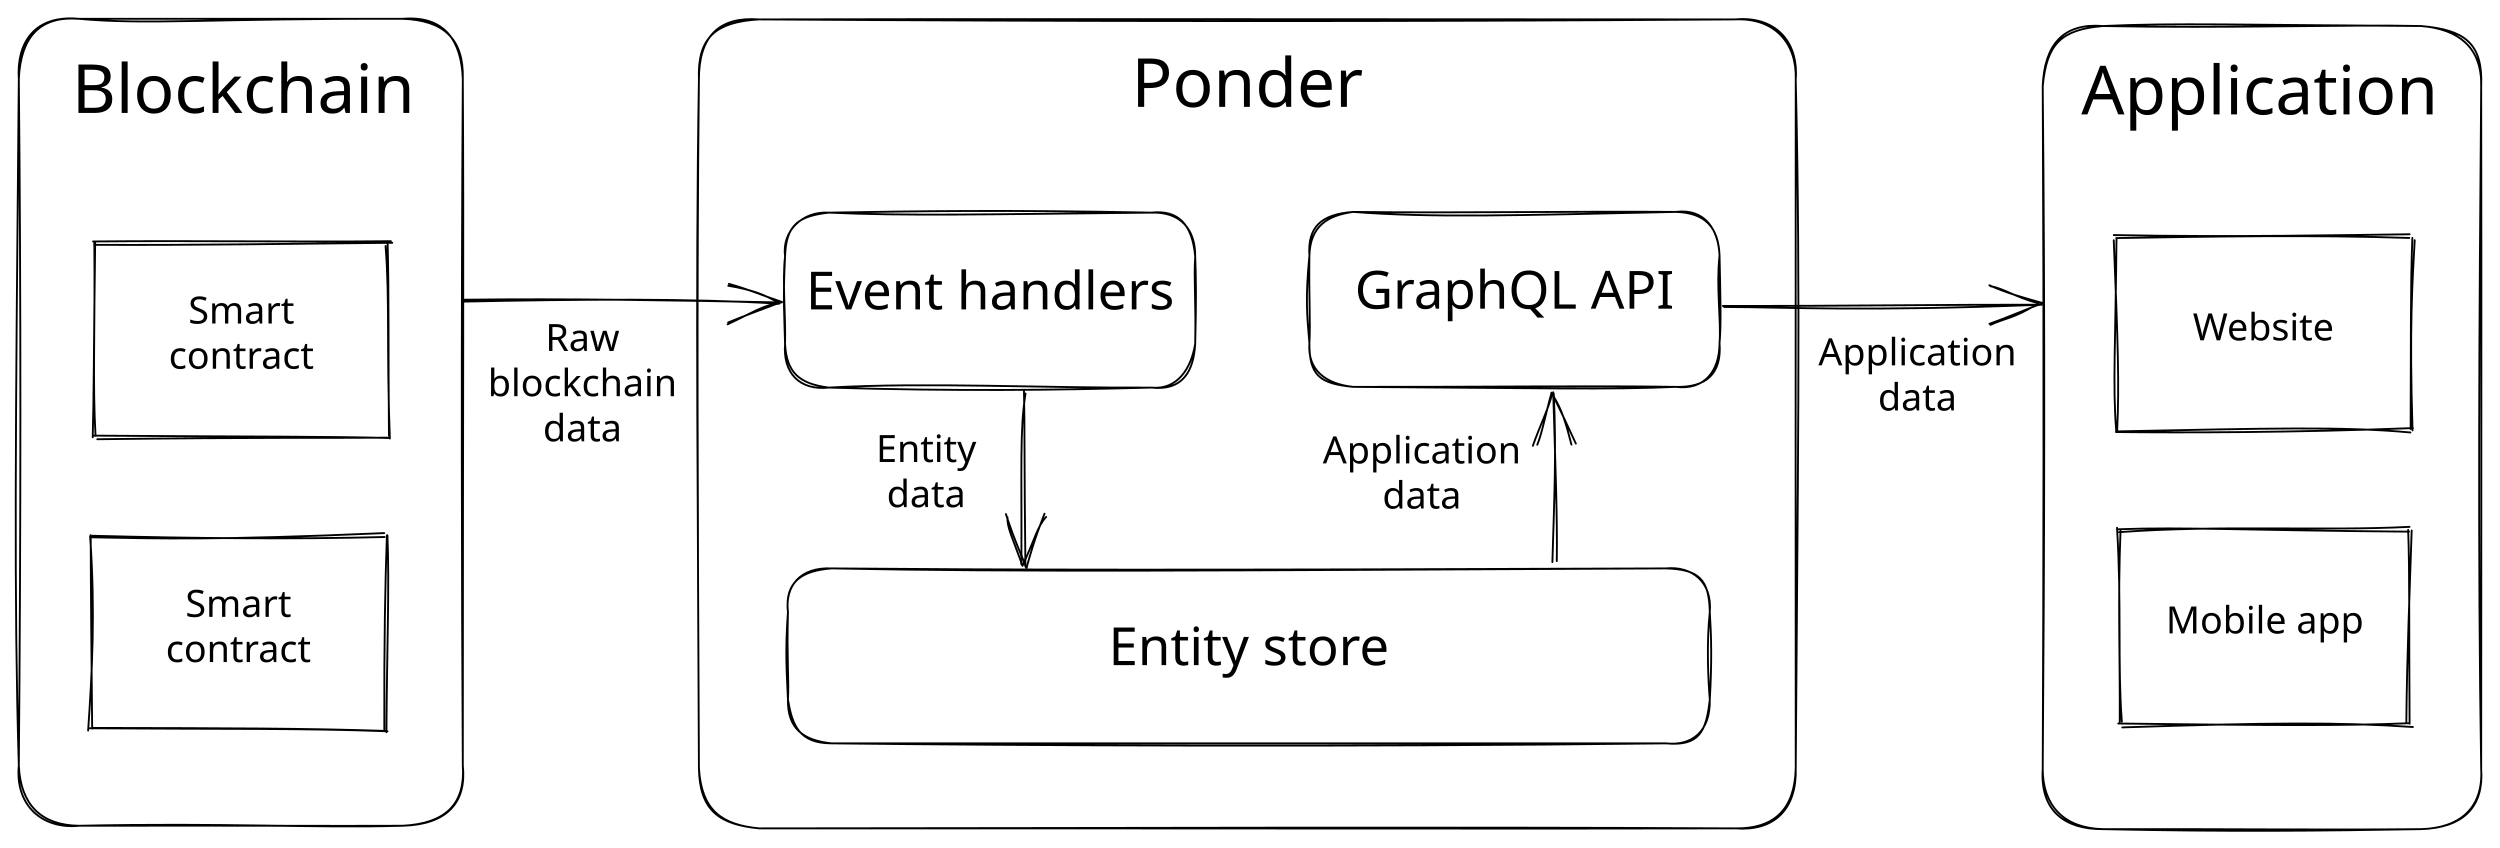
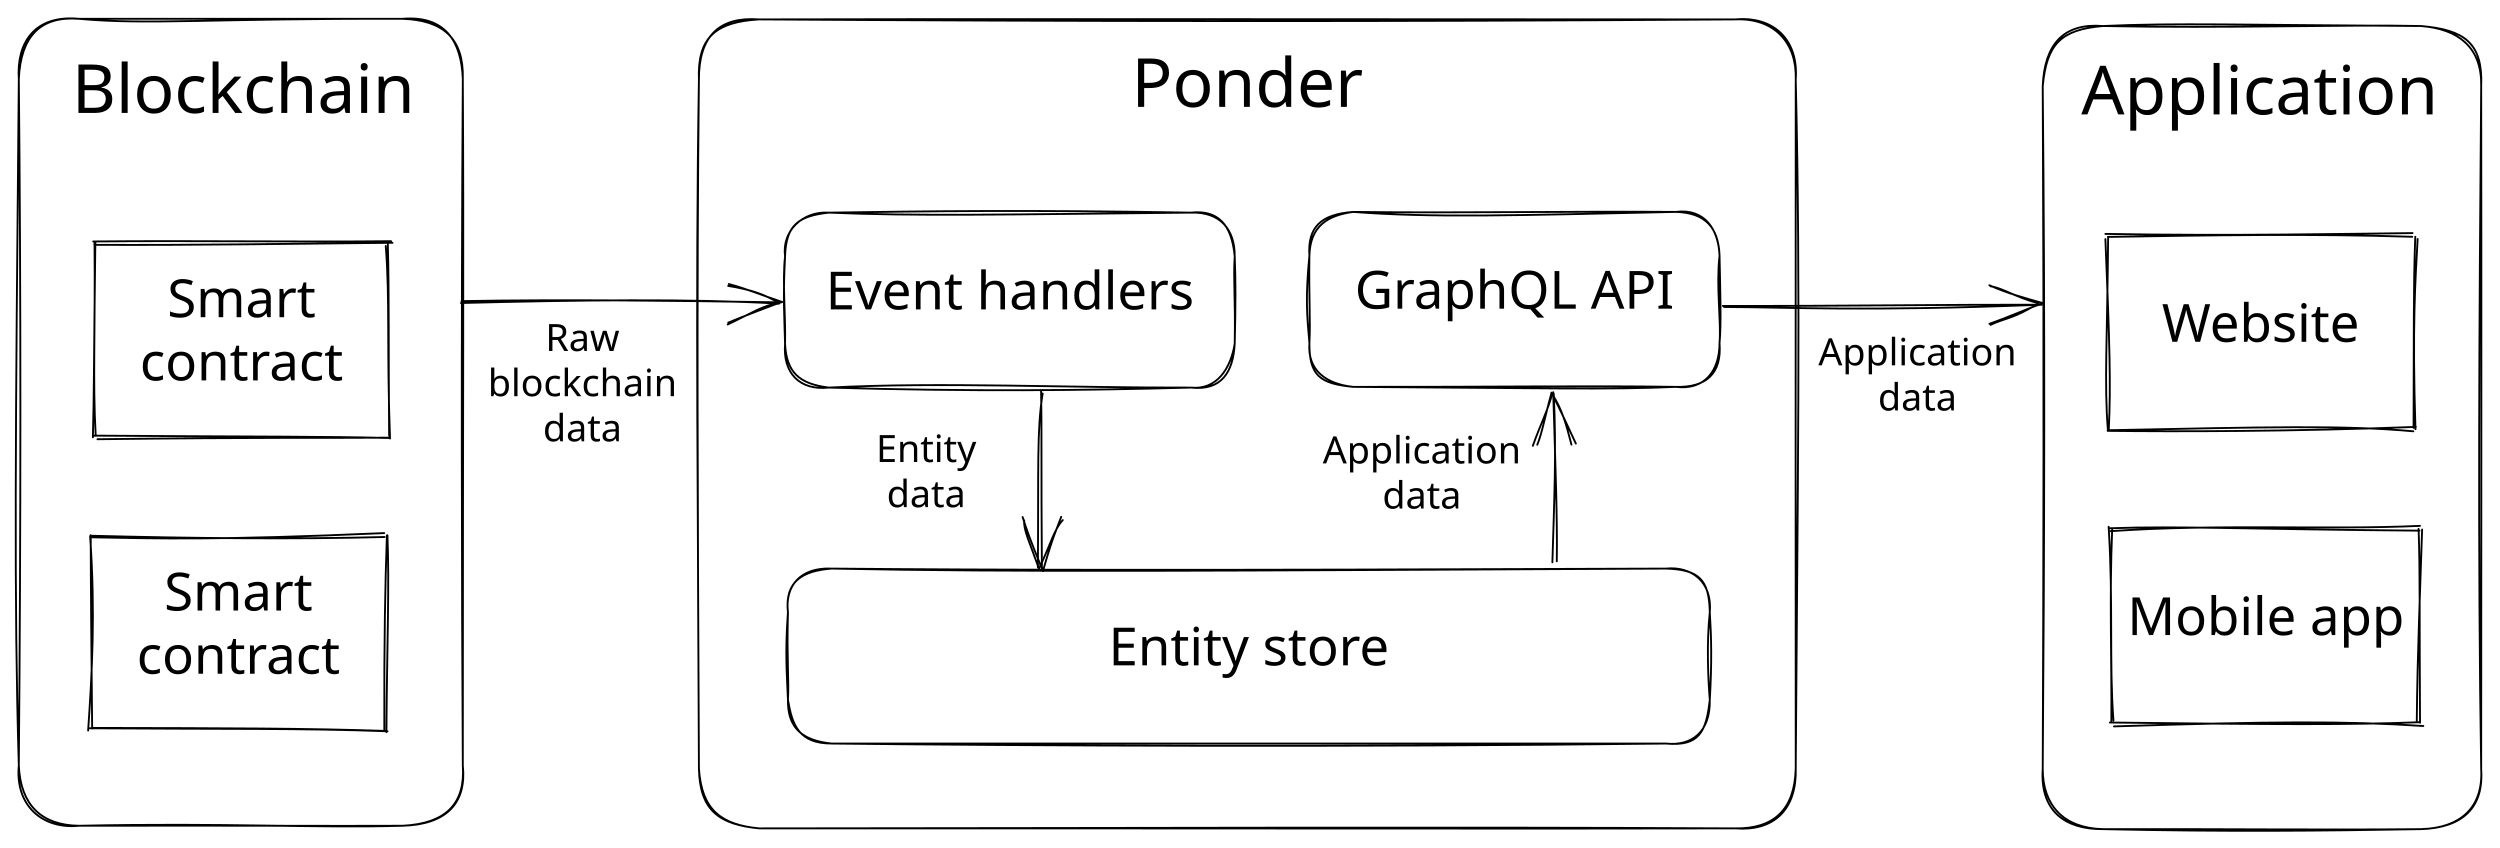
<svg xmlns="http://www.w3.org/2000/svg" version="1.1" viewBox="0 0 1328.849 450.718" width="2657.697" height="901.437">
  <defs>
    <style class="style-fonts">
      @font-face {
        font-family: "Virgil";
        src: url("https://excalidraw.com/Virgil.woff2");
      }
      @font-face {
        font-family: "Cascadia";
        src: url("https://excalidraw.com/Cascadia.woff2");
      }
    </style>
  </defs>
  <rect x="0" y="0" width="1328.849" height="450.718" fill="#fff" />
  <g stroke-linecap="round" transform="translate(371.5006 10.31673) rotate(0 291.5 215)">
    <path d="M32 0 M32 0 C151.64 -0.31, 271.29 -0.1, 551 0 M32 0 C199.2 1.06, 365.98 1.31, 551 0 M551 0 C571.66 -0.87, 583.68 12.52, 583 32 M551 0 C571.05 -1.85, 584.67 10.65, 583 32 M583 32 C585.73 143.4, 583.95 253.74, 583 398 M583 32 C582.99 166.69, 582.87 301.63, 583 398 M583 398 C583.7 419.99, 571.35 431.66, 551 430 M583 398 C582.51 420.28, 571.11 430.28, 551 430 M551 430 C393.27 429.16, 235.36 429.86, 32 430 M551 430 C436.27 430.28, 321.52 429.95, 32 430 M32 430 C12.25 428.1, 1.4 420.58, 0 398 M32 430 C10.89 427.94, 0.38 420.63, 0 398 M0 398 C-0.35 271.92, -1.92 146.32, 0 32 M0 398 C-0.65 268.36, -1.21 140.15, 0 32 M0 32 C-0.05 9.11, 10.58 -1.62, 32 0 M0 32 C-0.91 9.29, 9.21 1.33, 32 0" stroke="#000000" stroke-width="1" fill="none" />
  </g>
  <g transform="translate(604.8967 28.87722) rotate(0 58.10398 21.6)">
    <text x="58.104" y="0" font-family="Virgil, Segoe UI Emoji" font-size="36px" fill="#000000" text-anchor="middle" style="white-space: pre;" direction="ltr" dominant-baseline="text-before-edge">Ponder</text>
  </g>
  <g transform="translate(462.7341 230.0586) rotate(0 29.58997 24)">
    <text x="29.59" y="0" font-family="Virgil, Segoe UI Emoji" font-size="20px" fill="#000000" text-anchor="middle" style="white-space: pre;" direction="ltr" dominant-baseline="text-before-edge">Entity</text>
    <text x="29.59" y="24" font-family="Virgil, Segoe UI Emoji" font-size="20px" fill="#000000" text-anchor="middle" style="white-space: pre;" direction="ltr" dominant-baseline="text-before-edge">data</text>
  </g>
-   <g stroke-linecap="round" transform="translate(417.2928 113.0194) rotate(0 109 46.5)">
-     <path d="M23.25 0 M23.25 0 C71.03 -0.8, 116.86 -1.53, 194.75 0 M23.25 0 C64.14 1.85, 105.12 0.9, 194.75 0 M194.75 0 C210.26 -0.53, 218.16 8.97, 218 23.25 M194.75 0 C208.91 -1.56, 216.43 6.06, 218 23.25 M218 23.25 C217.2 36.2, 218.47 45.98, 218 69.75 M218 23.25 C218.51 35.49, 218.57 47.77, 218 69.75 M218 69.75 C217.2 84.42, 211.26 94.85, 194.75 93 M218 69.75 C215.81 83.04, 208.37 94.38, 194.75 93 M194.75 93 C136.64 93.33, 76.18 90.05, 23.25 93 M194.75 93 C142.91 94.36, 91.62 95.02, 23.25 93 M23.25 93 C7.71 94.68, -1.25 85.25, 0 69.75 M23.25 93 C7.37 91.01, 0.79 84.85, 0 69.75 M0 69.75 C0.39 54.8, -1.52 36.74, 0 23.25 M0 69.75 C-0.3 56.77, -1.2 45.93, 0 23.25 M0 23.25 C-1.81 9.68, 9.4 -0.88, 23.25 0 M0 23.25 C0.52 6.52, 7.02 1.84, 23.25 0" stroke="#000000" stroke-width="1" fill="none" />
+   <g stroke-linecap="round" transform="translate(417.2928 113.0194) rotate(0 119.5 46.5)">
+     <path d="M23.25 0 M23.25 0 C76.69 -0.78, 128.19 -1.51, 215.75 0 M23.25 0 C69.09 1.95, 115.02 1.01, 215.75 0 M215.75 0 C231.26 -0.53, 239.16 8.97, 239 23.25 M215.75 0 C229.91 -1.56, 237.43 6.06, 239 23.25 M239 23.25 C238.2 36.2, 239.47 45.98, 239 69.75 M239 23.25 C239.51 35.49, 239.57 47.77, 239 69.75 M239 69.75 C238.2 84.42, 232.26 94.85, 215.75 93 M239 69.75 C236.81 83.04, 229.37 94.38, 215.75 93 M215.75 93 C150.39 93.19, 82.68 89.92, 23.25 93 M215.75 93 C157.6 94.54, 99.99 95.2, 23.25 93 M23.25 93 C7.71 94.68, -1.25 85.25, 0 69.75 M23.25 93 C7.37 91.01, 0.79 84.85, 0 69.75 M0 69.75 C0.39 54.8, -1.52 36.74, 0 23.25 M0 69.75 C-0.3 56.77, -1.2 45.93, 0 23.25 M0 23.25 C-1.81 9.68, 9.4 -0.88, 23.25 0 M0 23.25 C0.52 6.52, 7.02 1.84, 23.25 0" stroke="#000000" stroke-width="1" fill="none" />
  </g>
-   <g transform="translate(424.7088 142.7194) rotate(0 101.584 16.8)">
+   <g transform="translate(435.2088 142.7194) rotate(0 101.584 16.8)">
    <text x="101.584" y="0" font-family="Virgil, Segoe UI Emoji" font-size="28px" fill="#000000" text-anchor="middle" style="white-space: pre;" direction="ltr" dominant-baseline="text-before-edge">Event handlers</text>
  </g>
  <g stroke-linecap="round" transform="translate(10 10) rotate(0 118 214.4576)">
    <path d="M32 0 M32 0 C68.4 3.36, 103.52 -0.3, 204 0 M32 0 C74.27 0.06, 115.61 -0.1, 204 0 M204 0 C226.59 -1.89, 235.26 11.92, 236 32 M204 0 C225.38 0.69, 236.66 10.3, 236 32 M236 32 C236.54 115.53, 236.04 198.37, 236 396.92 M236 32 C235.13 167.66, 235.45 303.94, 236 396.92 M236 396.92 C237.41 417.22, 227 427.79, 204 428.92 M236 396.92 C238.19 416.83, 227.27 428.34, 204 428.92 M204 428.92 C156.65 430.3, 111.31 427.25, 32 428.92 M204 428.92 C164 429.13, 124.07 428.73, 32 428.92 M32 428.92 C11.94 428.72, 0.92 417.74, 0 396.92 M32 428.92 C12.53 430.9, -2.03 418.16, 0 396.92 M0 396.92 C-2.61 308.53, -1.74 222.2, 0 32 M0 396.92 C1.09 271.11, 1.15 146.19, 0 32 M0 32 C1.02 9.31, 11.49 -1.61, 32 0 M0 32 C-1.32 12.71, 8.39 -2.27, 32 0" stroke="#000000" stroke-width="1" fill="none" />
  </g>
  <g transform="translate(41.45386 32.07946) rotate(0 87.87597 21.6)">
    <text x="87.876" y="0" font-family="Virgil, Segoe UI Emoji" font-size="36px" fill="#000000" text-anchor="middle" style="white-space: pre;" direction="ltr" dominant-baseline="text-before-edge">Blockchain</text>
  </g>
  <g stroke-linecap="round">
-     <g transform="translate(245.9711 158.4209) rotate(0 84.56996 1.838074)">
-       <path d="M-0.4 1.91 C62.67 0.61, 121.46 0.1, 168.09 3.01 M-0.1 0.9 C55.62 0.21, 110 1.16, 169.54 2.34" stroke="#000000" stroke-width="1" fill="none" />
+     <g transform="translate(245.4231 159.1481) rotate(0 84.84398 1.345629)">
+       <path d="M-0.4 1.91 C62.87 0.33, 121.86 -0.46, 168.64 2.24 M-0.1 0.9 C55.79 -0.05, 110.35 0.66, 170.09 1.56" stroke="#000000" stroke-width="1" fill="none" />
    </g>
-     <g transform="translate(245.9711 158.4209) rotate(0 84.56996 1.838074)">
-       <path d="M140.77 13.98 C152.63 8.48, 160.16 3.49, 168.12 2.74 M141.07 12.97 C150.89 8.96, 159.42 5.91, 169.57 2.06" stroke="#000000" stroke-width="1" fill="none" />
+     <g transform="translate(245.4231 159.1481) rotate(0 84.84398 1.345629)">
+       <path d="M141.36 13.34 C153.21 7.79, 160.72 2.75, 168.66 1.97 M141.66 12.33 C151.47 8.28, 159.98 5.18, 170.12 1.29" stroke="#000000" stroke-width="1" fill="none" />
    </g>
-     <g transform="translate(245.9711 158.4209) rotate(0 84.56996 1.838074)">
-       <path d="M141.14 -6.53 C152.78 -4.59, 160.18 -2.13, 168.12 2.74 M141.44 -7.54 C151.21 -4.89, 159.62 -1.28, 169.57 2.06" stroke="#000000" stroke-width="1" fill="none" />
+     <g transform="translate(245.4231 159.1481) rotate(0 84.84398 1.345629)">
+       <path d="M141.64 -7.18 C153.3 -5.28, 160.72 -2.86, 168.66 1.97 M141.94 -8.19 C151.73 -5.57, 160.15 -2, 170.12 1.29" stroke="#000000" stroke-width="1" fill="none" />
    </g>
  </g>
  <mask />
  <g transform="translate(262.9625 171.0595) rotate(0 46.62996 36)">
    <text x="46.63" y="0" font-family="Virgil, Segoe UI Emoji" font-size="20px" fill="#000000" text-anchor="middle" style="white-space: pre;" direction="ltr" dominant-baseline="text-before-edge">Raw</text>
    <text x="46.63" y="24" font-family="Virgil, Segoe UI Emoji" font-size="20px" fill="#000000" text-anchor="middle" style="white-space: pre;" direction="ltr" dominant-baseline="text-before-edge">blockchain</text>
    <text x="46.63" y="48" font-family="Virgil, Segoe UI Emoji" font-size="20px" fill="#000000" text-anchor="middle" style="white-space: pre;" direction="ltr" dominant-baseline="text-before-edge">data</text>
  </g>
-   <g stroke-linecap="round" transform="translate(418.8201 302.1294) rotate(0 245 46.5)">
+   <g stroke-linecap="round" transform="translate(418.8201 302.2263) rotate(0 245 46.5)">
    <path d="M23.25 0 M23.25 0 C114.79 0.78, 205.72 1, 466.75 0 M23.25 0 C123.45 2.02, 222.61 1.14, 466.75 0 M466.75 0 C480.39 -1.38, 491.44 7.15, 490 23.25 M466.75 0 C484.28 0.57, 489.64 5.71, 490 23.25 M490 23.25 C488.27 39.2, 489.08 58.75, 490 69.75 M490 23.25 C490.84 36.47, 491.16 49.64, 490 69.75 M490 69.75 C490.39 86.77, 480.39 94.48, 466.75 93 M490 69.75 C488.07 86.95, 484.34 94.6, 466.75 93 M466.75 93 C296.03 95.05, 125.68 94.13, 23.25 93 M466.75 93 C309.27 93.03, 151.45 93.05, 23.25 93 M23.25 93 C7.75 91.43, -0.26 84.82, 0 69.75 M23.25 93 C5.95 92.99, 2.3 83.4, 0 69.75 M0 69.75 C-0.49 56.69, -1.63 45.56, 0 23.25 M0 69.75 C0.64 59.43, -0.68 48.91, 0 23.25 M0 23.25 C-1.7 9.14, 6.69 -0.78, 23.25 0 M0 23.25 C-1.85 6.42, 8.21 1.18, 23.25 0" stroke="#000000" stroke-width="1" fill="none" />
  </g>
-   <g transform="translate(578.4481 331.8294) rotate(0 85.37196 16.8)">
+   <g transform="translate(578.4481 331.9263) rotate(0 85.37196 16.8)">
    <text x="85.372" y="0" font-family="Virgil, Segoe UI Emoji" font-size="28px" fill="#000000" text-anchor="middle" style="white-space: pre;" direction="ltr" dominant-baseline="text-before-edge">Entity store</text>
  </g>
  <g stroke-linecap="round">
-     <g transform="translate(544.1221 207.2967) rotate(0 -0.1174987 47.02002)">
-       <path d="M0.99 1.88 C-2.1 20.73, -0.99 40.9, -1.2 92.66 M0.15 0.16 C0.63 20.01, 0.27 39.19, 0.93 93.88" stroke="#000000" stroke-width="1" fill="none" />
+     <g transform="translate(553.2319 207.2967) rotate(0 -0.2767155 47.83792)">
+       <path d="M0.99 1.88 C-2.18 21.08, -1.15 41.59, -1.55 94.29 M0.15 0.16 C0.58 20.35, 0.14 39.88, 0.58 95.52" stroke="#000000" stroke-width="1" fill="none" />
    </g>
-     <g transform="translate(544.1221 207.2967) rotate(0 -0.1174987 47.02002)">
-       <path d="M-8.59 67.67 C-9.03 72.68, -5.78 79.1, -0.62 93.34 M-9.44 65.94 C-7.45 72.03, -5.67 77.51, 1.5 94.56" stroke="#000000" stroke-width="1" fill="none" />
+     <g transform="translate(553.2319 207.2967) rotate(0 -0.2767155 47.83792)">
+       <path d="M-8.83 69.26 C-9.29 74.29, -6.07 80.71, -0.97 94.97 M-9.67 67.54 C-7.71 73.63, -5.95 79.13, 1.16 96.2" stroke="#000000" stroke-width="1" fill="none" />
    </g>
-     <g transform="translate(544.1221 207.2967) rotate(0 -0.1174987 47.02002)">
-       <path d="M11.93 67.48 C7.15 72.7, 6.06 79.15, -0.62 93.34 M11.08 65.76 C8.76 72.02, 6.22 77.54, 1.5 94.56" stroke="#000000" stroke-width="1" fill="none" />
+     <g transform="translate(553.2319 207.2967) rotate(0 -0.2767155 47.83792)">
+       <path d="M11.69 69.16 C6.89 74.37, 5.78 80.81, -0.97 94.97 M10.85 67.43 C8.5 73.69, 5.94 79.2, 1.16 96.2" stroke="#000000" stroke-width="1" fill="none" />
    </g>
  </g>
  <mask />
  <g stroke-linecap="round" transform="translate(1085.787 13.83307) rotate(0 116.531 213.4426)">
    <path d="M32 0 M32 0 C97.04 1.34, 163.08 -0.91, 201.06 0 M32 0 C69.76 -1.76, 107.82 -0.55, 201.06 0 M201.06 0 C224.12 1.96, 234.06 8.95, 233.06 32 M201.06 0 C220.78 1.51, 233.5 11.23, 233.06 32 M233.06 32 C232.01 156.41, 231.26 282.41, 233.06 394.89 M233.06 32 C233.24 141.46, 233.13 250.47, 233.06 394.89 M233.06 394.89 C234.54 415, 223.7 426.18, 201.06 426.89 M233.06 394.89 C234.25 416.07, 221.32 426.35, 201.06 426.89 M201.06 426.89 C146.56 427.41, 93.47 426.7, 32 426.89 M201.06 426.89 C148.37 427.81, 97.55 428.33, 32 426.89 M32 426.89 C11.49 427.05, -1.5 416.94, 0 394.89 M32 426.89 C10.84 426.39, 0.01 413.96, 0 394.89 M0 394.89 C0.88 277.67, 1.27 158.03, 0 32 M0 394.89 C0.41 287.34, 0.7 178.27, 0 32 M0 32 C0.9 9.86, 10.87 -1.72, 32 0 M0 32 C2.12 9.5, 9.66 1.93, 32 0" stroke="#000000" stroke-width="1" fill="none" />
  </g>
  <g transform="translate(1109.331 32.86072) rotate(0 91.76395 21.6)">
    <text x="91.764" y="0" font-family="Virgil, Segoe UI Emoji" font-size="36px" fill="#000000" text-anchor="middle" style="white-space: pre;" direction="ltr" dominant-baseline="text-before-edge">Application</text>
  </g>
  <g transform="translate(968.2199 178.6695) rotate(0 50.97995 24)">
    <text x="50.98" y="0" font-family="Virgil, Segoe UI Emoji" font-size="20px" fill="#000000" text-anchor="middle" style="white-space: pre;" direction="ltr" dominant-baseline="text-before-edge">Application</text>
    <text x="50.98" y="24" font-family="Virgil, Segoe UI Emoji" font-size="20px" fill="#000000" text-anchor="middle" style="white-space: pre;" direction="ltr" dominant-baseline="text-before-edge">data</text>
  </g>
  <g stroke-linecap="round">
    <g transform="translate(915.4908 162.7687) rotate(0 85.06796 0.225571)">
      <path d="M0.91 0.4 C37.88 0.54, 73.77 2.86, 167.36 -0.71 M0.29 -0.16 C60.62 -0.02, 122.21 -0.93, 169.85 -0.81" stroke="#000000" stroke-width="1" fill="none" />
    </g>
    <g transform="translate(915.4908 162.7687) rotate(0 85.06796 0.225571)">
      <path d="M142.59 9.92 C149.44 6.52, 155.15 6.63, 167.95 -1.54 M141.97 9.36 C151.16 6.17, 161.6 1.51, 170.44 -1.64" stroke="#000000" stroke-width="1" fill="none" />
    </g>
    <g transform="translate(915.4908 162.7687) rotate(0 85.06796 0.225571)">
      <path d="M142.54 -10.6 C149.28 -9.61, 155.01 -5.11, 167.95 -1.54 M141.92 -11.16 C151.13 -6.91, 161.59 -4.13, 170.44 -1.64" stroke="#000000" stroke-width="1" fill="none" />
    </g>
  </g>
  <mask />
-   <g stroke-linecap="round" transform="translate(1124.565 125.8827) rotate(0 78.5 51.5)">
-     <path d="M-1.02 -0.93 C63.56 0.29, 124.07 -1.01, 156.23 -1.36 M0.32 0.67 C52.65 -0.2, 104.83 -1.09, 156.09 0.6 M158.95 1.8 C157.76 23.66, 156.03 47.93, 157.8 102.89 M157.7 0.59 C156.65 27.14, 157 55.98, 156.79 102.18 M158.02 101.66 C95.43 104.08, 35.23 104.17, 0.18 103.76 M156.68 104 C120.65 100.69, 81.88 101.81, 0.22 103.43 M0.79 102.87 C1.95 78.75, 1.21 56.53, -1.02 1.81 M0.29 103.08 C-1.66 79.06, -0.02 54.64, 0.44 0.81" stroke="#000000" stroke-width="1" fill="none" />
+   <g stroke-linecap="round" transform="translate(1120.118 125.2574) rotate(0 81.5 51.5)">
+     <path d="M-1.02 -0.93 C65.93 0.26, 128.8 -1.04, 162.23 -1.36 M0.32 0.67 C54.64 -0.21, 108.82 -1.1, 162.09 0.6 M164.95 1.8 C163.76 23.66, 162.03 47.93, 163.8 102.89 M163.7 0.59 C162.65 27.14, 163 55.98, 162.79 102.18 M164.02 101.66 C99.07 104.12, 36.51 104.21, 0.18 103.76 M162.68 104 C125.24 100.63, 85.05 101.75, 0.22 103.43 M0.79 102.87 C1.95 78.75, 1.21 56.53, -1.02 1.81 M0.29 103.08 C-1.66 79.06, -0.02 54.64, 0.44 0.81" stroke="#000000" stroke-width="1" fill="none" />
  </g>
-   <g transform="translate(1166.315 165.3827) rotate(0 36.74996 12)">
-     <text x="36.75" y="0" font-family="Virgil, Segoe UI Emoji" font-size="20px" fill="#000000" text-anchor="middle" style="white-space: pre;" direction="ltr" dominant-baseline="text-before-edge">Website</text>
+   <g transform="translate(1150.168 159.9574) rotate(0 51.44998 16.8)">
+     <text x="51.45" y="0" font-family="Virgil, Segoe UI Emoji" font-size="28px" fill="#000000" text-anchor="middle" style="white-space: pre;" direction="ltr" dominant-baseline="text-before-edge">Website</text>
  </g>
  <g stroke-linecap="round" transform="translate(696.0001 112.6357) rotate(0 109 46.5)">
    <path d="M23.25 0 M23.25 0 C64.8 3.19, 108.59 1.88, 194.75 0 M23.25 0 C81.54 0.73, 138.74 -0.44, 194.75 0 M194.75 0 C210.49 0.43, 217.49 8.34, 218 23.25 M194.75 0 C210.34 -2, 217.48 9.54, 218 23.25 M218 23.25 C216.12 40.07, 218.95 57.72, 218 69.75 M218 23.25 C218.39 42.02, 218.98 59.91, 218 69.75 M218 69.75 C219.31 86.19, 210.65 93.44, 194.75 93 M218 69.75 C217.96 84.53, 210.08 94.91, 194.75 93 M194.75 93 C146.43 92.26, 98.34 93.12, 23.25 93 M194.75 93 C159.8 94.58, 124.81 93.67, 23.25 93 M23.25 93 C8.91 91.47, -1.1 84.27, 0 69.75 M23.25 93 C5.46 91.32, -0.09 86.97, 0 69.75 M0 69.75 C-1.29 55.16, -2.19 45.76, 0 23.25 M0 69.75 C0.64 57.81, -0.33 45.6, 0 23.25 M0 23.25 C0.44 7.47, 9.64 1.91, 23.25 0 M0 23.25 C-1 8.26, 5.94 1.27, 23.25 0" stroke="#000000" stroke-width="1" fill="none" />
  </g>
  <g transform="translate(713.4542 142.3357) rotate(0 91.54596 16.8)">
    <text x="91.546" y="0" font-family="Virgil, Segoe UI Emoji" font-size="28px" fill="#000000" text-anchor="middle" style="white-space: pre;" direction="ltr" dominant-baseline="text-before-edge">GraphQL API</text>
  </g>
  <g stroke-linecap="round">
-     <g transform="translate(826.5847 298.8105) rotate(0 -0.2243548 -45.16637)">
-       <path d="M-1.43 0 C-0.52 -30.95, 0.8 -59.61, -0.72 -89.59 M0.91 -0.56 C1.26 -23.83, 0.2 -49.95, -0.99 -90.33" stroke="#000000" stroke-width="1" fill="none" />
+     <g transform="translate(826.5848 298.9074) rotate(0 -0.2242941 -45.21481)">
+       <path d="M-1.43 0 C-0.52 -30.98, 0.8 -59.67, -0.72 -89.69 M0.91 -0.56 C1.26 -23.86, 0.2 -50, -0.99 -90.43" stroke="#000000" stroke-width="1" fill="none" />
    </g>
-     <g transform="translate(826.5847 298.8105) rotate(0 -0.2243548 -45.16637)">
-       <path d="M8.7 -62.47 C5.93 -73.11, 3.71 -81.52, -1.59 -89.31 M11.04 -63.03 C8.16 -69.2, 4.11 -78.28, -1.86 -90.05" stroke="#000000" stroke-width="1" fill="none" />
+     <g transform="translate(826.5848 298.9074) rotate(0 -0.2242941 -45.21481)">
+       <path d="M8.7 -62.56 C5.93 -73.21, 3.71 -81.62, -1.59 -89.41 M11.04 -63.13 C8.16 -69.29, 4.11 -78.37, -1.86 -90.15" stroke="#000000" stroke-width="1" fill="none" />
    </g>
-     <g transform="translate(826.5847 298.8105) rotate(0 -0.2243548 -45.16637)">
-       <path d="M-11.82 -61.84 C-7.96 -72.8, -3.57 -81.42, -1.59 -89.31 M-9.47 -62.4 C-6.78 -68.86, -5.26 -78.11, -1.86 -90.05" stroke="#000000" stroke-width="1" fill="none" />
+     <g transform="translate(826.5848 298.9074) rotate(0 -0.2242941 -45.21481)">
+       <path d="M-11.82 -61.94 C-7.96 -72.9, -3.57 -81.51, -1.59 -89.41 M-9.47 -62.5 C-6.78 -68.96, -5.26 -78.21, -1.86 -90.15" stroke="#000000" stroke-width="1" fill="none" />
    </g>
  </g>
  <mask />
-   <g stroke-linecap="round" transform="translate(1126.842 281.6637) rotate(0 77 51.5)">
-     <path d="M-0.51 1.21 C53.13 -2.72, 108.09 0.7, 153.92 -1.62 M-0.86 -0.34 C33.81 -1.64, 66.75 0.25, 153.67 0.93 M155.06 0.33 C154.1 31.64, 152.56 64.63, 152.21 102.84 M153.19 0 C154.04 23.57, 153.59 47.1, 153.95 103.04 M155.71 104.77 C116.47 102.11, 79.43 102.42, 1.25 104.98 M153.87 102.75 C118.95 104.16, 84.29 103.95, -0.9 102.92 M1 101.86 C-1.32 71.58, 0.94 38.8, -1.57 -1.12 M-0.12 102.65 C0.12 70.24, -1.18 36.77, 0.3 0.5" stroke="#000000" stroke-width="1" fill="none" />
+   <g stroke-linecap="round" transform="translate(1122.391 281.1323) rotate(0 82 51.5)">
+     <path d="M-0.51 1.21 C56.61 -2.78, 115.06 0.64, 163.92 -1.62 M-0.86 -0.34 C35.95 -1.69, 71.02 0.2, 163.67 0.93 M165.06 0.33 C164.1 31.64, 162.56 64.63, 162.21 102.84 M163.19 0 C164.04 23.57, 163.59 47.1, 163.95 103.04 M165.71 104.77 C124.08 102.02, 84.64 102.32, 1.25 104.98 M163.87 102.75 C126.71 104.18, 89.8 103.98, -0.9 102.92 M1 101.86 C-1.32 71.58, 0.94 38.8, -1.57 -1.12 M-0.12 102.65 C0.12 70.24, -1.18 36.77, 0.3 0.5" stroke="#000000" stroke-width="1" fill="none" />
  </g>
-   <g transform="translate(1153.742 321.1637) rotate(0 50.09995 12)">
-     <text x="50.1" y="0" font-family="Virgil, Segoe UI Emoji" font-size="20px" fill="#000000" text-anchor="middle" style="white-space: pre;" direction="ltr" dominant-baseline="text-before-edge">Mobile app</text>
+   <g transform="translate(1134.251 315.8323) rotate(0 70.13997 16.8)">
+     <text x="70.14" y="0" font-family="Virgil, Segoe UI Emoji" font-size="28px" fill="#000000" text-anchor="middle" style="white-space: pre;" direction="ltr" dominant-baseline="text-before-edge">Mobile app</text>
  </g>
-   <g stroke-linecap="round" transform="translate(49.80183 128.9693) rotate(0 78.5 51.5)">
+   <g stroke-linecap="round" transform="translate(49.89871 128.9693) rotate(0 78.5 51.5)">
    <path d="M0.24 1.17 C52.14 1.43, 106.86 0.59, 158.72 0.08 M-0.35 -0.62 C55.6 -1.17, 109.48 -0.24, 157.96 -0.77 M155.14 1.78 C157.43 30.57, 155.62 57.06, 157.41 104.12 M156.22 -0.23 C157 27.55, 156.51 54.65, 156.94 102.59 M157.25 103.67 C124.34 103.93, 89.59 103.44, 1.91 104.5 M156.72 103.84 C123.58 102.97, 89.34 103.21, -0.04 102.59 M0.98 102.7 C-0.66 73.8, 0.8 47.37, 0.34 -0.5 M-0.52 103.47 C0.12 80.94, 0.01 57.78, 0.78 -0.09" stroke="#000000" stroke-width="1" fill="none" />
  </g>
-   <g transform="translate(85.78187 156.4693) rotate(0 42.51997 24)">
-     <text x="42.52" y="0" font-family="Virgil, Segoe UI Emoji" font-size="20px" fill="#000000" text-anchor="middle" style="white-space: pre;" direction="ltr" dominant-baseline="text-before-edge">Smart </text>
-     <text x="42.52" y="24" font-family="Virgil, Segoe UI Emoji" font-size="20px" fill="#000000" text-anchor="middle" style="white-space: pre;" direction="ltr" dominant-baseline="text-before-edge">contract</text>
+   <g transform="translate(68.87073 146.8693) rotate(0 59.52798 33.6)">
+     <text x="59.528" y="0" font-family="Virgil, Segoe UI Emoji" font-size="28px" fill="#000000" text-anchor="middle" style="white-space: pre;" direction="ltr" dominant-baseline="text-before-edge">Smart </text>
+     <text x="59.528" y="33.6" font-family="Virgil, Segoe UI Emoji" font-size="28px" fill="#000000" text-anchor="middle" style="white-space: pre;" direction="ltr" dominant-baseline="text-before-edge">contract</text>
  </g>
  <g stroke-linecap="round" transform="translate(48.2373 284.8803) rotate(0 78.5 51.5)">
    <path d="M0.09 0.72 C35.38 1.37, 67.07 2.37, 155.98 -1.52 M0.94 -0.1 C54.22 1.3, 109.43 1.8, 156.18 0.56 M157.69 -0.37 C158.8 26.11, 157.48 56.99, 157.16 104.27 M157.41 -0.31 C156.48 26.96, 155.92 54.17, 156.04 103.15 M157.73 103.82 C113.33 102.15, 69.52 102.72, -0.92 102.23 M156.97 103.64 C114.54 102.23, 72.43 102.17, 0.93 102.03 M-1.39 103.44 C0.7 72.68, 2.52 40.68, -0.34 0.1 M0.75 102.42 C0.38 64.91, 0.02 27.23, -0.02 -0.43" stroke="#000000" stroke-width="1" fill="none" />
  </g>
-   <g transform="translate(84.21734 312.3803) rotate(0 42.51997 24)">
-     <text x="42.52" y="0" font-family="Virgil, Segoe UI Emoji" font-size="20px" fill="#000000" text-anchor="middle" style="white-space: pre;" direction="ltr" dominant-baseline="text-before-edge">Smart </text>
-     <text x="42.52" y="24" font-family="Virgil, Segoe UI Emoji" font-size="20px" fill="#000000" text-anchor="middle" style="white-space: pre;" direction="ltr" dominant-baseline="text-before-edge">contract</text>
+   <g transform="translate(67.20933 302.7803) rotate(0 59.52798 33.6)">
+     <text x="59.528" y="0" font-family="Virgil, Segoe UI Emoji" font-size="28px" fill="#000000" text-anchor="middle" style="white-space: pre;" direction="ltr" dominant-baseline="text-before-edge">Smart </text>
+     <text x="59.528" y="33.6" font-family="Virgil, Segoe UI Emoji" font-size="28px" fill="#000000" text-anchor="middle" style="white-space: pre;" direction="ltr" dominant-baseline="text-before-edge">contract</text>
  </g>
  <g transform="translate(704.808 230.8009) rotate(0 50.97995 24)">
    <text x="50.98" y="0" font-family="Virgil, Segoe UI Emoji" font-size="20px" fill="#000000" text-anchor="middle" style="white-space: pre;" direction="ltr" dominant-baseline="text-before-edge">Application</text>
    <text x="50.98" y="24" font-family="Virgil, Segoe UI Emoji" font-size="20px" fill="#000000" text-anchor="middle" style="white-space: pre;" direction="ltr" dominant-baseline="text-before-edge">data</text>
  </g>
</svg>
